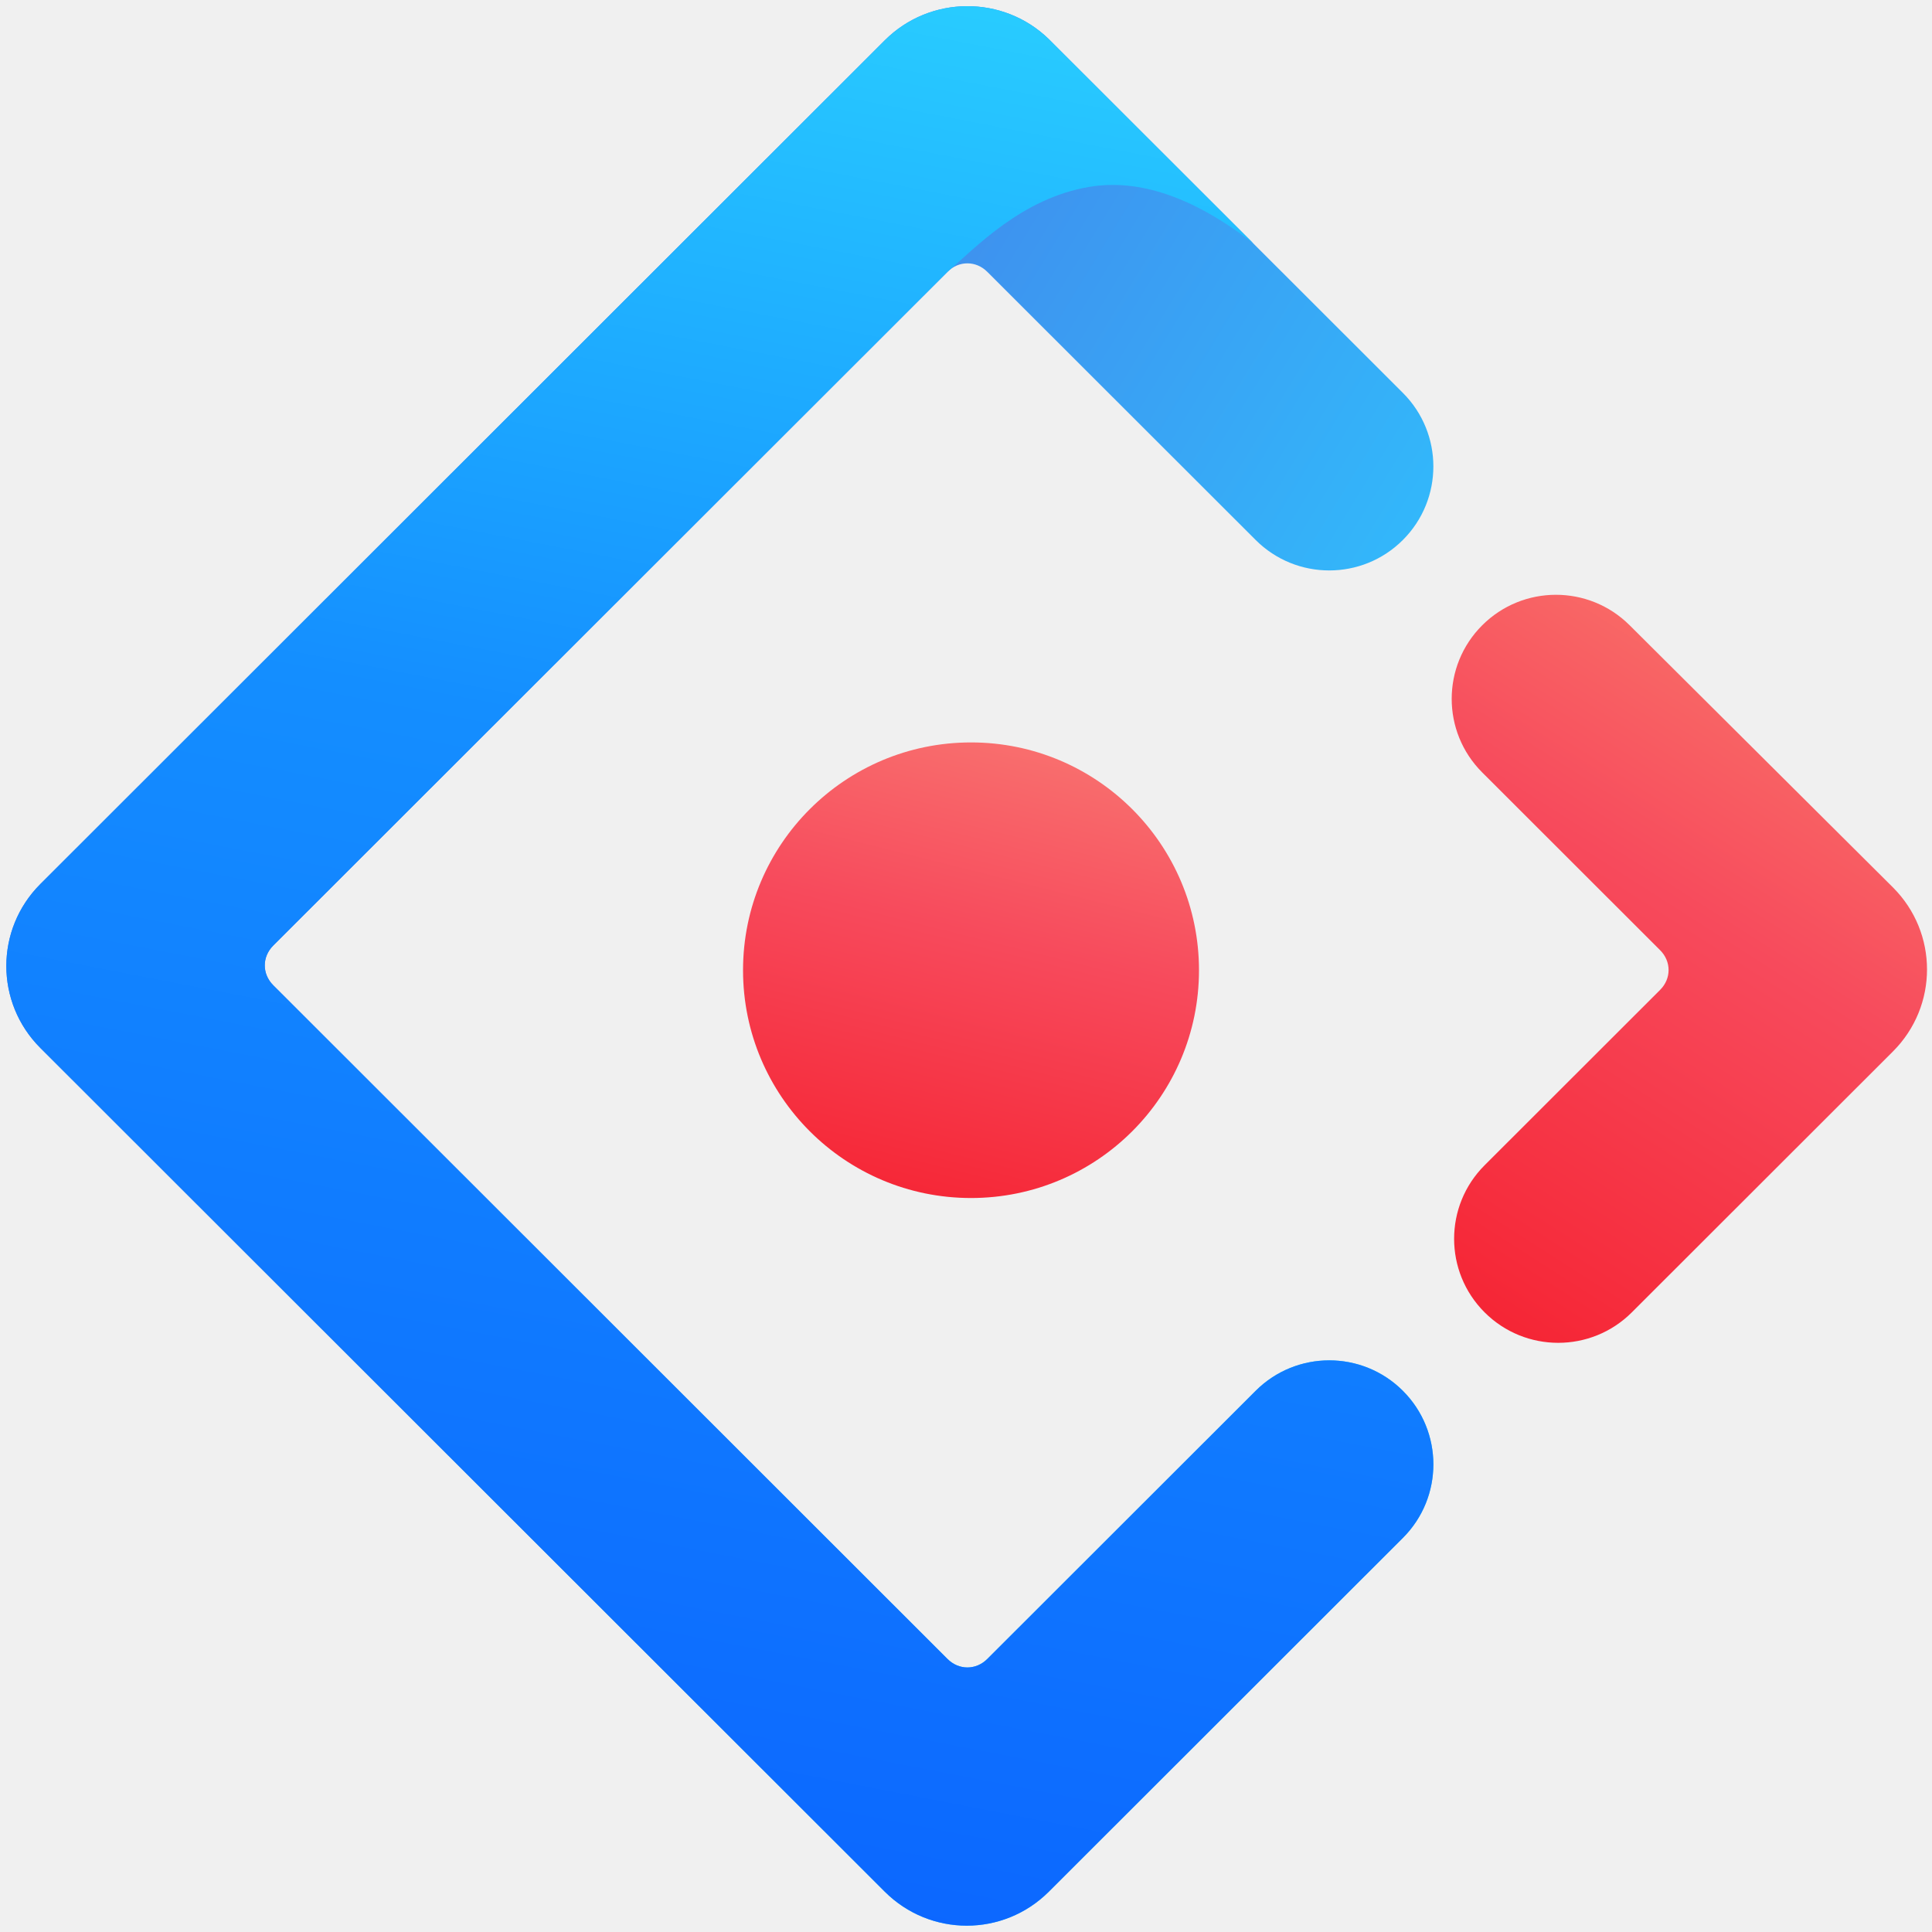
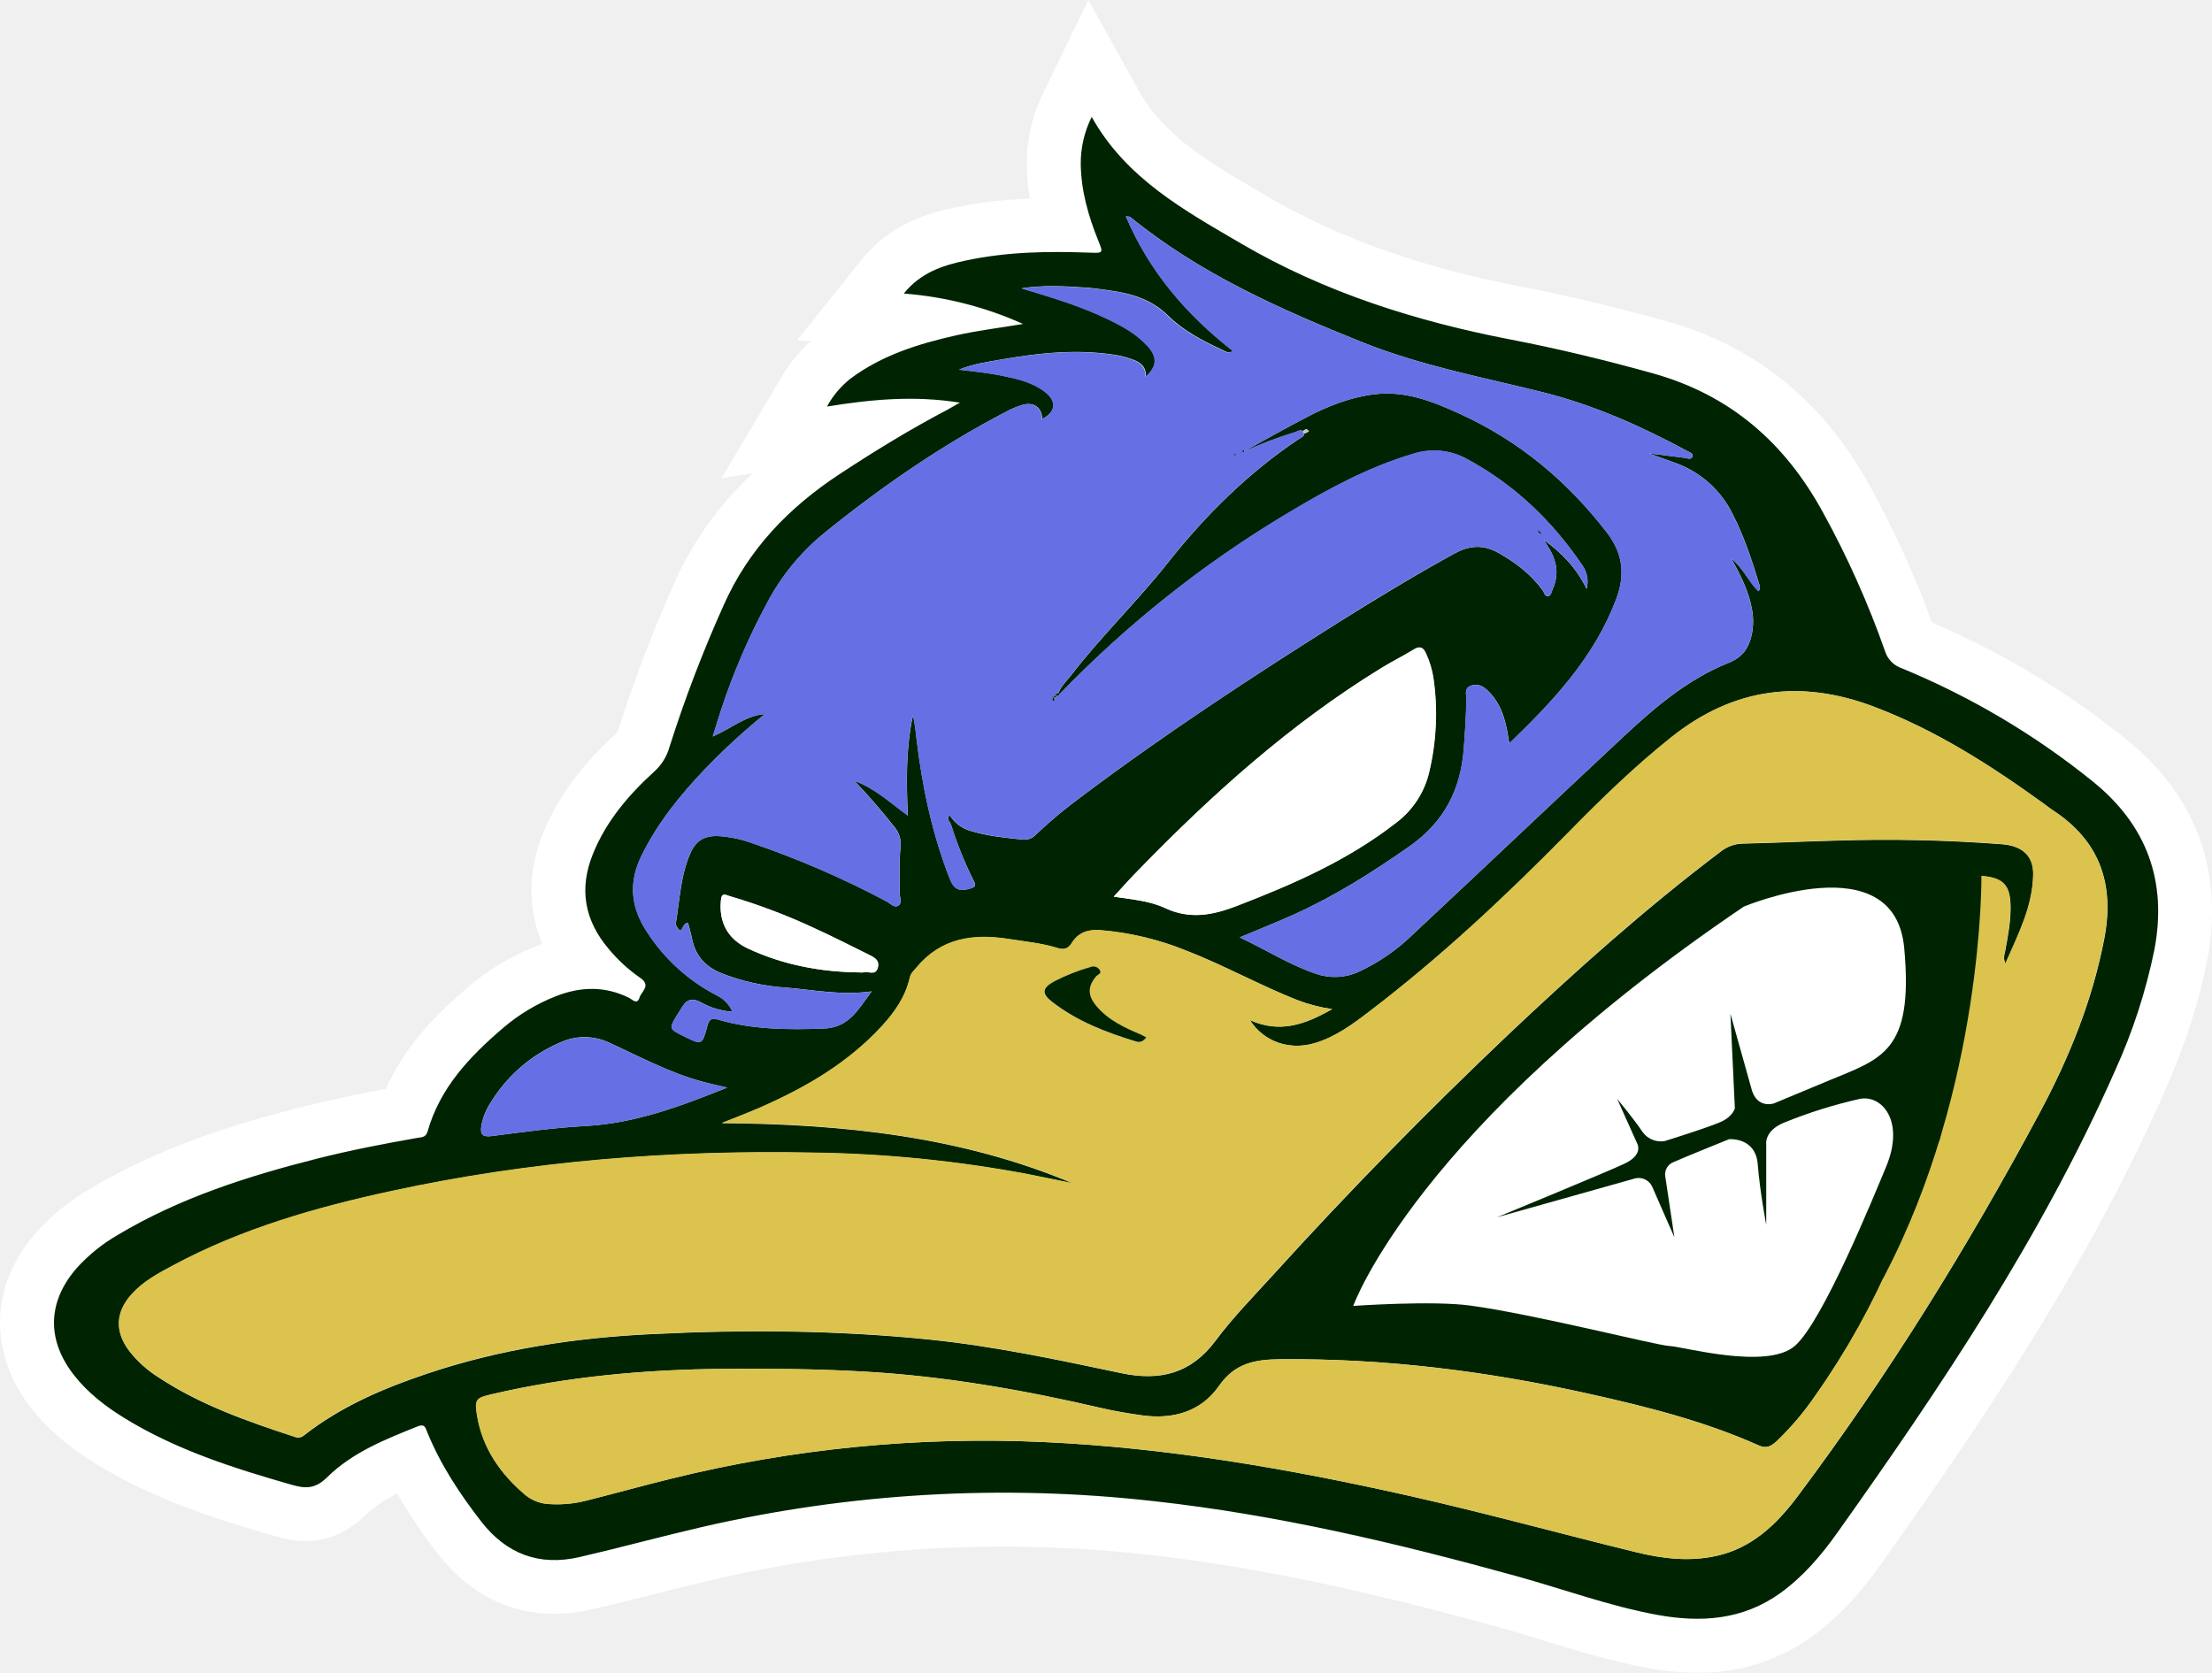
- <svg xmlns="http://www.w3.org/2000/svg" width="200" height="200" version="1.1" viewBox="0 0 200 200">
-   <defs>
-     <linearGradient id="linearGradient-1" x1="62.102%" x2="108.197%" y1="0%" y2="37.864%">
-       <stop offset="0%" stop-color="#4285EB" />
-       <stop offset="100%" stop-color="#2EC7FF" />
-     </linearGradient>
-     <linearGradient id="linearGradient-2" x1="69.644%" x2="54.043%" y1="0%" y2="108.457%">
-       <stop offset="0%" stop-color="#29CDFF" />
-       <stop offset="37.86%" stop-color="#148EFF" />
-       <stop offset="100%" stop-color="#0A60FF" />
-     </linearGradient>
-     <linearGradient id="linearGradient-3" x1="69.691%" x2="16.723%" y1="-12.974%" y2="117.391%">
-       <stop offset="0%" stop-color="#FA816E" />
-       <stop offset="41.473%" stop-color="#F74A5C" />
-       <stop offset="100%" stop-color="#F51D2C" />
-     </linearGradient>
-     <linearGradient id="linearGradient-4" x1="68.128%" x2="30.44%" y1="-35.691%" y2="114.943%">
-       <stop offset="0%" stop-color="#FA8E7D" />
-       <stop offset="51.264%" stop-color="#F74A5C" />
-       <stop offset="100%" stop-color="#F51D2C" />
-     </linearGradient>
-   </defs>
-   <g id="Page-1" fill="none" fill-rule="evenodd" stroke="none" stroke-width="1">
-     <g id="logo" transform="translate(-20, -20)">
-       <g id="Group-28-Copy-5" transform="translate(20, 20)">
-         <g id="Group-27-Copy-3">
-           <g id="Group-25" fill-rule="nonzero">
-             <g id="2">
-               <path id="Shape" fill="url(#linearGradient-1)" d="M91.588,4.177 L4.18,91.513 C-0.519,96.208 -0.519,103.792 4.18,108.487 L91.588,195.823 C96.287,200.519 103.877,200.519 108.577,195.823 L145.225,159.205 C149.434,155 149.434,148.182 145.225,143.977 C141.017,139.772 134.194,139.772 129.985,143.977 L102.202,171.737 C101.032,172.906 99.257,172.906 98.088,171.737 L28.286,101.993 C27.116,100.824 27.116,99.051 28.286,97.882 L98.088,28.138 C99.257,26.969 101.032,26.969 102.202,28.138 L129.985,55.898 C134.194,60.103 141.017,60.103 145.225,55.898 C149.434,51.693 149.434,44.876 145.225,40.671 L108.581,4.056 C103.862,-0.538 96.269,-0.501 91.588,4.177 Z" />
-               <path id="Shape" fill="url(#linearGradient-2)" d="M91.588,4.177 L4.18,91.513 C-0.519,96.208 -0.519,103.792 4.18,108.487 L91.588,195.823 C96.287,200.519 103.877,200.519 108.577,195.823 L145.225,159.205 C149.434,155 149.434,148.182 145.225,143.977 C141.017,139.772 134.194,139.772 129.985,143.977 L102.202,171.737 C101.032,172.906 99.257,172.906 98.088,171.737 L28.286,101.993 C27.116,100.824 27.116,99.051 28.286,97.882 L98.088,28.138 C101,25.627 105.752,20.542 112.73,19.352 C117.916,18.469 123.585,20.414 129.739,25.189 C125.625,21.078 118.572,14.034 108.581,4.056 C103.862,-0.538 96.269,-0.501 91.588,4.177 Z" />
-             </g>
-             <path id="Shape" fill="url(#linearGradient-3)" d="M153.686,135.855 C157.894,140.06 164.717,140.06 168.926,135.855 L195.96,108.843 C200.659,104.147 200.659,96.564 195.961,91.869 L168.691,64.718 C164.472,60.518 157.647,60.524 153.436,64.732 C149.227,68.937 149.227,75.754 153.436,79.959 L171.854,98.362 C173.024,99.531 173.024,101.305 171.854,102.473 L153.686,120.627 C149.477,124.832 149.477,131.65 153.686,135.855 Z" />
-           </g>
-           <ellipse id="Combined-Shape" cx="100.519" cy="100.437" fill="url(#linearGradient-4)" rx="23.6" ry="23.581" />
-         </g>
-       </g>
-     </g>
-   </g>
+ <svg xmlns="http://www.w3.org/2000/svg" t="1698994577279" class="icon" viewBox="0 0 1354 1024" version="1.1" p-id="4263" width="264.453" height="200">
+   <path d="M668.251 71.579c20.96 37.57 56.603 57.135 91.365 77.471 51.39 30.082 107.442 47.72 165.697 58.934 29.017 5.598 57.722 12.591 86.262 20.519 47.573 13.233 81.105 42.617 104.396 85.381a563.88 563.88 0 0 1 37.845 84.629 16.078 16.078 0 0 0 10.296 10.59 472.185 472.185 0 0 1 116.748 69.157q49.885 40.195 37.845 103.258a345.343 345.343 0 0 1-23.97 73.708c-44.765 101.496-106.121 193.044-170.047 283.014-9.874 13.894-20.85 26.796-34.762 36.873a84.262 84.262 0 0 1-50.968 15.858 136.111 136.111 0 0 1-24.667-2.423c-29.366-5.396-57.429-15.784-86.134-23.713-72.993-20.189-146.517-37.57-221.951-45.884a837.937 837.937 0 0 0-92.484-5.139 817.197 817.197 0 0 0-184.363 20.96c-25.016 5.781-49.775 12.572-74.791 18.354a68.698 68.698 0 0 1-15.289 1.835c-17.711 0-32.688-7.984-44.856-23.713-13.123-16.94-24.814-34.652-32.945-54.565-0.826-1.982-1.266-4.111-3.45-4.111a6.038 6.038 0 0 0-2.184 0.496c-19.859 7.947-40.011 15.931-55.428 31.036-4.699 4.607-8.736 6.295-13.288 6.295a31.752 31.752 0 0 1-8.736-1.505c-35.569-10.186-70.698-21.345-102.469-40.929-11.563-7.14-22.245-15.399-30.706-26.209-16.904-21.584-16.243-45.058 1.835-65.651a104.065 104.065 0 0 1 25.089-20.189c38.121-22.759 79.857-36.028 122.547-46.802 20.005-5.047 40.25-8.938 60.567-12.517 2.588-0.459 5.359-0.184 6.405-3.891 7.598-26.815 25.842-46.013 46.27-63.449a113.444 113.444 0 0 1 32.413-19.418 59.613 59.613 0 0 1 21.914-4.46 51.06 51.06 0 0 1 22.703 5.506c1.23 0.606 2.882 2.239 4.331 2.239 0.863 0 1.633-0.587 2.184-2.368 1.156-3.763 7.341-7.341 0.385-12.095a95.604 95.604 0 0 1-19.216-17.62c-14.94-17.528-18.354-36.964-9.636-58.346 8.131-20.024 21.804-36.028 37.515-50.307a31.44 31.44 0 0 0 9.177-14.683 807.782 807.782 0 0 1 33.275-87.143c15.27-34.413 39.974-59.833 70.919-80.206 21.455-14.132 43.351-27.531 66.073-39.46 1.982-1.065 3.928-2.221 7.562-4.258a197.412 197.412 0 0 0-30.761-2.533 313.848 313.848 0 0 0-50.564 4.772 55.74 55.74 0 0 1 14.389-17.087c19.198-14.316 41.443-21.254 64.385-26.429 13.582-3.065 27.384-4.699 41.277-7.029a217.895 217.895 0 0 0-73.011-18.629c10.131-12.627 23.383-17.087 37.331-20.079a268.606 268.606 0 0 1 56.768-5.341c6.626 0 13.27 0.147 19.932 0.404h3.175c4.79 0 4.405-1.101 1.835-7.47-6.038-14.977-10.48-30.339-10.737-46.637a63.339 63.339 0 0 1 6.699-28.999m-2.074-71.579l-27.659 57.08a96.742 96.742 0 0 0-9.984 44.049 134.477 134.477 0 0 0 1.835 20.391 274.553 274.553 0 0 0-46.784 5.726c-17.308 3.671-39.314 10.682-56.162 31.715l-39.497 49.298 8.388 0.569a91.181 91.181 0 0 0-18.592 23.126l-36.028 60.787 19.29-3.138a204.24 204.24 0 0 0-48.252 67.34 835.092 835.092 0 0 0-34.56 90.887 2.973 2.973 0 0 1-0.11 0.312c-22.135 20.189-36.707 39.901-45.682 62.109-9.379 23.126-9.397 46.361-0.367 67.542-1.266 0.44-2.533 0.899-3.781 1.395a146.683 146.683 0 0 0-41.644 24.998c-18.519 15.784-38.322 35.294-50.381 62.402-15.38 2.845-32.358 6.277-49.555 10.59-40.139 10.15-87.143 24.062-131.394 50.473a136.716 136.716 0 0 0-32.926 26.686c-28.595 32.321-29.806 73.653-3.175 107.736 9.984 12.756 22.502 23.548 39.387 33.954 35.9 22.135 74.369 34.156 110.691 44.581a65.156 65.156 0 0 0 17.84 2.771c13.49 0 25.695-5.286 36.414-15.729a77.434 77.434 0 0 1 19.693-13.27 314.178 314.178 0 0 0 25.053 37.038c18.5 23.86 43.058 36.524 70.992 36.524a101.9 101.9 0 0 0 22.685-2.661c13.031-2.992 26.044-6.277 38.634-9.452 11.893-2.992 24.19-6.093 36.193-8.865a787.372 787.372 0 0 1 176.874-20.189 809.562 809.562 0 0 1 88.85 4.937c80.352 8.902 158.062 28.705 216.775 44.948 8.993 2.478 17.876 5.212 27.274 8.094 19.712 6.038 40.084 12.297 61.705 16.261a167.844 167.844 0 0 0 30.632 2.973 117.463 117.463 0 0 0 70.331-22.135c19.749-14.279 33.606-32.229 42.324-44.489 58.622-82.5 125.209-179.664 173.35-288.813 12.701-28.797 21.272-55.226 26.209-80.756 10.425-53.941-6.717-100.707-49.555-135.23a506.561 506.561 0 0 0-118.895-71.469 598.495 598.495 0 0 0-37.698-82.995c-28.448-52.216-70.368-86.262-124.566-101.404-31.605-8.791-60.677-15.692-88.832-21.125-61.448-11.856-112.233-29.861-155.272-55.061l-4.79-2.808c-31.568-18.354-58.732-34.266-74.424-62.237L666.177 0z" fill="#FFFFFF" p-id="4264" />
+   <path d="M587.568 246.471c-28.191-4.442-54.107-2.019-81.362 2.404a55.74 55.74 0 0 1 14.389-17.087c19.198-14.316 41.443-21.254 64.385-26.429 13.582-3.065 27.384-4.699 41.277-7.029a217.895 217.895 0 0 0-73.011-18.629c10.131-12.627 23.383-17.087 37.331-20.079 25.31-5.506 50.95-5.91 76.7-4.937 8.057 0.312 8.057 0.165 5.011-7.341-6.038-14.977-10.48-30.339-10.737-46.637a63.339 63.339 0 0 1 6.699-29.127c20.96 37.57 56.603 57.135 91.365 77.471 51.39 30.082 107.442 47.72 165.697 58.934 29.017 5.598 57.722 12.591 86.262 20.519 47.573 13.233 81.105 42.617 104.396 85.381a563.88 563.88 0 0 1 37.845 84.629 16.078 16.078 0 0 0 10.296 10.59 472.185 472.185 0 0 1 116.748 69.157q49.885 40.195 37.845 103.258a345.343 345.343 0 0 1-23.97 73.708c-44.765 101.496-106.121 193.044-170.047 283.014-9.874 13.894-20.85 26.796-34.762 36.873-23.034 16.647-48.784 18.354-75.635 13.435-29.366-5.396-57.429-15.784-86.134-23.713-72.993-20.189-146.517-37.57-221.951-45.884a820.409 820.409 0 0 0-276.792 15.913c-25.016 5.781-49.775 12.572-74.791 18.354-24.539 5.635-44.618-1.835-60.145-21.896-13.123-16.94-24.814-34.652-32.945-54.565-1.028-2.533-1.468-5.286-5.635-3.671-19.859 7.947-40.011 15.931-55.428 31.036-7.341 7.341-13.251 7.341-22.024 4.79-35.569-10.186-70.698-21.345-102.469-40.929-11.563-7.14-22.245-15.399-30.706-26.209-16.904-21.584-16.243-45.058 1.835-65.651a104.065 104.065 0 0 1 25.089-20.189c38.121-22.759 79.857-36.028 122.547-46.802 20.005-5.047 40.25-8.938 60.567-12.517 2.588-0.459 5.359-0.184 6.405-3.891 7.598-26.815 25.842-46.013 46.27-63.449a113.444 113.444 0 0 1 32.358-19.437c15.087-5.928 29.843-6.277 44.618 0.954 1.945 0.954 5.066 4.607 6.516-0.128 1.156-3.763 7.341-7.341 0.385-12.095a95.604 95.604 0 0 1-19.216-17.62c-14.94-17.528-18.354-36.964-9.636-58.346 8.131-20.024 21.804-36.028 37.515-50.307a31.44 31.44 0 0 0 9.177-14.683 807.782 807.782 0 0 1 33.275-87.143c15.27-34.413 39.974-59.833 70.919-80.206 21.455-14.132 43.351-27.531 66.073-39.46 2.019-1.193 3.964-2.294 7.598-4.331z m61.118 178.416l-0.808-0.752c1.835-4.276 5.212-7.452 7.984-11.012 18.445-23.952 40.378-44.966 59.08-68.698 22.979-29.036 49.151-54.969 80.132-75.691 1.395-0.918 4.001-1.835 3.028-3.909-1.193-2.606-3.671-0.771-5.378-0.239a251.592 251.592 0 0 0-31.293 11.893l0.11-0.202c12.994-7.103 25.86-14.463 39.02-21.254 12.848-6.644 26.301-11.93 40.819-13.673 18.776-2.258 35.386 4.276 52.088 11.912 36.285 16.518 65.798 41.186 90.061 72.607 9.819 12.701 11.453 25.695 5.91 40.562-13.306 35.643-38.304 62.402-65.559 88.667-0.697-3.983-1.101-7.085-1.835-10.131-1.835-8.626-5.176-16.647-11.912-22.703-2.826-2.551-6.277-4.075-10.131-2.349s-2.386 5.066-2.404 7.892c-0.128 10.095-0.808 20.189-1.542 30.21-1.835 25.236-11.985 45.205-33.33 60.127-22.41 15.711-45.37 30.228-70.295 41.516-10.719 4.845-21.657 9.177-33.569 14.187 16.225 7.617 30.504 16.812 46.618 22.245a35.056 35.056 0 0 0 26.154-1.156 119.299 119.299 0 0 0 33.238-22.942c42.397-39.607 84.427-79.49 126.842-119.152 19.95-18.684 40.543-36.707 66.349-47.04 8.424-3.34 12.26-8.883 14.132-16.867a39.681 39.681 0 0 0 0.147-16.371c-1.945-10.682-6.828-20.189-12.499-30.687 7.341 6.167 10.535 14.224 16.518 20.061a3.395 3.395 0 0 0 0.642-3.818c-4.46-14.683-9.177-29.182-16.17-42.929a62.402 62.402 0 0 0-34.688-31.568c-5.084-1.835-10.223-3.671-16.904-6.093 8.333 1.028 15.032 1.835 21.731 2.716 1.835 0.239 4.093 1.413 4.937-0.551 0.954-2.294-1.835-2.808-3.249-3.671-28.081-15.178-57.098-28.081-88.098-35.863-37.111-9.287-74.865-16.316-110.526-30.596-50.326-20.189-99.715-42.103-142.223-76.755-0.367-0.294-1.065-0.184-2.661-0.404 14.481 33.936 37.185 60.329 65.78 82.5-3.377 1.707-5.066 0-6.828-0.789-11.875-5.506-23.75-11.691-33.037-20.85-10.388-10.26-22.832-13.692-36.34-15.564-4.772-0.661-9.544-1.358-14.353-1.689-12.994-0.899-25.989-1.542-39.002 0.459 18.556 5.506 36.946 11.012 54.272 19.547 8.259 4.038 16.225 8.626 22.612 15.417s6.332 12.848-0.844 19.033c0.275-6.516-3.983-9.048-8.957-10.719a60.769 60.769 0 0 0-9.984-2.533c-22.96-3.542-45.737-1.285-68.404 2.643-9.177 1.578-18.354 2.863-26.962 6.387 9.452 1.156 18.794 2.056 27.971 4.038 8.773 1.835 17.546 3.983 24.777 9.636s6.552 12.279-1.835 16.518c-0.349-6.828-4.864-10.498-11.93-8.663a52.767 52.767 0 0 0-10.737 4.533c-39.974 20.868-76.828 46.435-111.792 74.828a138.478 138.478 0 0 0-34.303 42.544 406.277 406.277 0 0 0-27.439 63.706c-1.835 5.506-3.524 11.012-5.506 17.473 11.361-4.955 20.189-12.848 31.917-13.747a399.247 399.247 0 0 0-36.542 33.551c-15.252 15.968-29.072 33.037-38.91 53.005-7.929 16.096-6.846 31.311 2.918 46.233a111.755 111.755 0 0 0 43.094 39.442 19.73 19.73 0 0 1 9.581 10.021 46.361 46.361 0 0 1-19.161-5.671c-6.332-3.524-9.544-1.211-12.444 4.019-0.551 1.009-1.23 1.927-1.835 2.9-5.635 9.177-5.635 9.177 4.001 13.912 10.755 5.304 10.865 5.323 14.041-6.35 0.991-3.671 2.037-5.323 6.46-4.038 21.18 6.167 42.856 6.314 64.77 5.506 15.307-0.532 20.923-11.306 29.366-22.759-18.868 2.606-35.533-0.954-52.345-2.313a130.88 130.88 0 0 1-40.011-8.957c-9.727-4.038-15.601-10.829-17.638-21.125-0.624-3.249-1.633-6.424-2.423-9.507-3.377 0.184-2.551 3.873-5.084 4.662-1.156-1.487-2.643-2.79-2.313-4.772 2.386-14.408 2.882-29.219 8.975-42.837 3.487-7.764 8.846-10.7 17.564-10.186a73.415 73.415 0 0 1 20.079 4.276 561.347 561.347 0 0 1 82.371 35.698c2.258 1.211 4.772 4.295 7.341 2.459 2.221-1.615 0.624-5.102 0.661-7.764 0.147-9.177-0.532-18.354 0.496-27.531a16.39 16.39 0 0 0-3.964-13.031c-7.653-9.672-15.692-18.996-24.319-27.989 12.26 4.35 21.731 13.215 32.761 21.29-1.028-21.254-1.156-41.461 3.157-61.503a136.404 136.404 0 0 1 2.111 14.077c3.469 29.476 9.544 58.31 20.391 86.097 2.606 6.699 6.002 7.892 12.242 6.093 2.863-0.844 4.148-1.505 2.588-4.478a226.558 226.558 0 0 1-14.096-34.817c-0.532-1.633-2.992-2.937-0.789-5.726a21.859 21.859 0 0 0 13.141 9.764c10.37 3.12 21.088 4.148 31.789 5.249a9.36 9.36 0 0 0 7.892-3.157 291.126 291.126 0 0 1 28.522-23.713c50.399-37.845 103.056-72.369 156.337-105.937 23.401-14.683 47.077-29.036 71.359-42.379 9.397-5.157 17.84-5.506 27.163-0.184 10.517 5.983 19.84 13.105 26.943 23.016 0.881 1.23 1.083 3.506 3.047 3.322s2.147-2.588 2.863-4.166c3.909-8.681 2.753-16.94-2.037-24.906-1.101-1.835-2.239-3.671-3.359-5.396 10.737 7.745 19.767 16.83 26.191 30.008a17.051 17.051 0 0 0-2.771-14.683c-18.464-27.182-41.608-49.316-70.68-64.935a41.553 41.553 0 0 0-32.651-3.01c-27.751 8.149-52.859 21.896-77.452 36.707a673.91 673.91 0 0 0-138.937 110.287z m447.444 429.311c15.013-17.876 30.32-35.533 42.911-55.318 7.14-11.232 13.912-22.703 20.721-34.211a8.167 8.167 0 0 1-0.716 4.001 464.348 464.348 0 0 1-47.389 85.088 178.214 178.214 0 0 1-23.86 28.301c-3.083 2.826-6.057 5.047-11.012 2.863-33.459-14.958-68.826-23.86-104.432-31.752-62.201-13.875-125.062-21.712-188.933-21.088-15.068 0.165-27.439 2.331-37.093 16.206-11.324 16.298-28.889 20.886-48.27 18.005-7.929-1.175-15.876-2.478-23.676-4.295-48.087-11.177-96.595-19.657-145.967-22.41-28.375-1.578-56.786-1.835-85.216-1.633-48.087 0.404-95.659 4.68-142.516 15.637-9.177 2.166-10.168 3.12-8.626 12.682 3.304 20.409 14.536 36.267 30.063 49.298a25.089 25.089 0 0 0 14.683 5.194 72.864 72.864 0 0 0 23.162-2.404c16.904-4.258 33.697-8.938 50.619-13.105a797.559 797.559 0 0 1 228.577-22.447c75.379 3.487 149.399 16.28 222.905 32.78 46.728 10.498 92.888 23.272 139.488 34.652 16.115 3.946 32.504 5.873 48.986 2.276 21.731-4.754 36.707-19.088 49.555-36.083 55.795-74.479 104.616-153.363 148.536-235.349 18.042-33.697 32.266-68.845 39.497-106.635 6.332-33.183-2.753-59.778-31.715-78.554-1.725-1.12-3.322-2.423-4.992-3.671-32.614-23.566-66.257-45.187-104.175-59.539-44.985-17.032-86.097-11.636-124.089 18.592-22.502 17.895-43.003 37.882-63.045 58.31-38.543 39.167-78.425 76.572-122.125 109.847-10.205 7.782-20.611 15.417-33.183 19.161-15.27 4.552-31.073-0.679-39.662-14.096 18.354 8.222 33.716 2.735 50.326-6.736a100.762 100.762 0 0 1-21.254-5.506c-23.199-9.177-44.985-21.4-68.294-30.412a177.902 177.902 0 0 0-52.436-12.352c-7.488-0.514-13.417 1.413-17.473 7.984-2.056 3.359-4.625 4.221-8.663 2.955-9.654-3.01-19.749-3.983-29.715-5.506-21.786-3.432-41.516-0.734-56.603 17.454-1.597 1.945-3.506 3.524-4.093 6.185-2.606 11.544-9.085 20.942-16.922 29.476-20.721 22.63-46.545 37.68-74.259 49.867-7.837 3.45-15.858 6.46-23.86 9.672 73.818 0.551 146.095 8.002 214.738 36.836-9.287-1.835-18.537-3.836-27.824-5.635a769.496 769.496 0 0 0-131.963-13.086c-86.538-1.633-172.359 5.157-257.08 23.493-46.288 10.003-91.64 22.96-133.688 45.499-9.085 4.864-18.244 9.709-25.31 17.509-10.058 11.012-10.608 22.96-1.633 34.872a70.276 70.276 0 0 0 17.785 16.059c25.695 16.959 54.529 27.053 83.564 36.524a5.378 5.378 0 0 0 5.653-0.973c22.538-17.62 48.399-28.705 75.25-37.717 44.636-14.995 90.722-22.024 137.653-24.245 56.621-2.79 113.15-2.404 169.625 3.322 39.754 4.038 78.719 12.37 117.702 20.593 23.419 4.955 42.599 0.422 57.686-19.822 10.663-14.298 23.291-27.145 35.312-40.378q69.083-76.113 143.654-146.829c41.681-39.405 84.427-77.618 130.201-112.214a22.502 22.502 0 0 1 13.82-4.937c19.033-0.404 38.047-1.358 57.062-1.835a939.708 939.708 0 0 1 101.679 2.239c12.113 1.028 18.996 7.176 18.831 18.482-0.275 19.473-9.03 36.414-16.995 54.547-1.67-3.506-0.551-5.69-0.147-7.855 1.652-9.012 3.395-18.042 3.249-27.237-0.22-13.178-4.662-17.454-17.73-18.5-3.671-0.294-3.671 0.826-3.377 3.671 1.707 13.325 0 26.521-1.725 39.717-5.121 39.093-13.086 77.691-20.005 116.472-0.716 4.056-2.478 5.212-6.332 5.304-9.856 0.257-19.693 0.973-29.549 1.34-3.212 0.11-4.662 0.991-5.359 4.57-9.507 48.949-27.2 95.072-48.564 139.928-1.028 2.147-3.23 4.111-1.707 6.938h-0.349zM681.722 548.922c11.379 1.689 22.19 2.57 31.532 6.919 15.325 7.158 29.256 4.331 44.049-1.34 34.505-13.288 68.147-28.044 97.568-51.023a54.088 54.088 0 0 0 20.079-31.091 153.859 153.859 0 0 0 2.643-56.676 56.309 56.309 0 0 0-4.662-15.747c-1.67-3.671-3.671-4.754-7.341-2.459-6.662 4.038-13.655 7.507-20.281 11.6-55.245 33.991-103.093 76.92-148.077 123.227-5.286 5.176-10.003 10.59-15.509 16.592z m403.395 97.128c0.808 13.031 2.368 26.026 1.964 39.093-0.165 5.029 1.835 5.928 6.479 5.506 24.227-1.835 48.454-3.671 72.717-5.029 4.955-0.275 7.048-1.56 8.057-6.644 4.882-24.722 9.911-49.408 13.27-74.406 2.368-17.73 4.185-35.496 3.249-53.428-0.239-4.662-1.413-7.103-6.864-6.626-5.892 0.514-11.893-0.239-17.84-0.092-28.43 0.697-56.768 2.625-85.124 4.717-5.983 0.459-6.919 2.386-6.075 8.057 4.387 29.549 7.984 59.136 10.168 88.85z m42.085 60.879c0.165-2.753 0.165-2.845-3.083-2.625-31.77 2.074-63.522 4.515-95.127 8.406-3.01 0.385-4.075 1.028-4.423 4.368-4.185 40.195-12.554 79.618-22.667 118.656-1.23 4.754 0.202 5.836 4.166 6.883a626.943 626.943 0 0 1 64.238 20.189c4.497 1.725 5.8 0.128 7.507-3.487a692.3 692.3 0 0 0 28.21-67.909c9.47-27.255 17.436-54.951 21.18-84.464z m-55.061-91.622q-2.533-27.989-4.992-56.089c-0.165-1.744 0.477-4.056-1.45-4.992s-3.138 1.285-4.46 2.386c-32.394 26.925-62.256 56.584-92.466 85.877a6.846 6.846 0 0 0-1.982 6.809 405.616 405.616 0 0 1 5.855 51.152c0.202 3.983 1.689 4.387 5.047 3.836 29.164-4.68 58.475-8.388 87.914-11.012 5.506-0.477 7.231-2.514 7.341-7.929 0.44-23.309 0.422-46.637-0.863-70.019z m-63.155 109.792a19.125 19.125 0 0 1-0.128-3.983c0.899-5.359-0.899-6.717-6.259-5.506a160.411 160.411 0 0 1-16.316 2.056c-24.264 3.194-48.472 6.607-72.552 11.012-3.102 0.569-3.964 1.266-3.671 4.699a447.591 447.591 0 0 1-3.322 82.94c-0.496 3.763 0 5.506 4.478 6.185a759.713 759.713 0 0 1 77.342 15.509c3.946 1.009 4.79-0.459 5.414-3.506 7.323-35.992 13.398-72.313 14.958-109.388z m-563.861-59.301c-5.084-1.211-10.186-2.294-15.234-3.671-20.061-5.378-38.267-15.307-57.043-23.86a35.368 35.368 0 0 0-29.935-0.092 92.356 92.356 0 0 0-42.948 37.405 37.368 37.368 0 0 0-5.268 13.361c-0.881 5.286 0.367 7.341 6.497 6.497 19.106-2.478 38.231-5.102 57.447-6.148 30.559-1.652 58.475-12.297 86.482-23.493z m454.4 105.607a232.027 232.027 0 0 0-3.285-34.376c-0.33-1.744-0.312-4.699-2.331-4.35-6.387 1.046-13.563 0.165-18.702 5.157-7.543 7.341-14.885 14.885-22.024 22.575-15.142 16.225-30.137 32.596-45.15 48.931-0.899 0.973-2.496 1.835-2.019 3.322s2.166 1.266 3.524 1.266a698.687 698.687 0 0 1 84.886 6.332c4.24 0.551 4.497-1.413 4.662-4.442a399.651 399.651 0 0 0 0.44-44.416z m-373.644-176.195a9.177 9.177 0 0 0 2.735 0c2.918-0.936 7.341 2.147 8.681-2.771s-2.698-6.662-6.13-8.369c-10.865-5.378-21.676-10.902-32.706-15.913a368.689 368.689 0 0 0-51.904-19.638c-2.239-0.624-4.735-2.478-5.231 2.202-1.468 13.747 4.093 24.117 16.647 29.953 21.529 10.058 44.306 14.298 67.909 14.61z m368.744 121.868c1.193 0.587 1.615 0.991 1.945 0.936 19.583-3.469 39.148-7.048 58.732-10.443 3.506-0.606 3.671-2.918 3.671-5.506a296.045 296.045 0 0 0-0.514-42.507c-0.147-1.505 0.422-3.542-1.413-4.24s-2.698 1.34-3.671 2.368q-14.371 14.261-28.613 28.632c-9.948 10.168-19.932 20.391-30.137 30.761z m-93.347-453.134c-0.661-0.496-1.193-1.211-1.597-1.138a3.175 3.175 0 0 0-2.074 1.175 0.973 0.973 0 0 0 1.321 1.285 15.711 15.711 0 0 0 2.349-1.321z" fill="#002402" p-id="4265" />
+   <path d="M1096.222 854.07c-1.505-2.826 0.697-4.79 1.725-6.938 21.364-44.856 39.057-90.979 48.564-139.928 0.697-3.579 2.147-4.46 5.359-4.57 9.856-0.367 19.693-1.083 29.549-1.34 3.854-0.092 5.616-1.248 6.332-5.304 6.919-38.781 14.885-77.379 20.006-116.472 1.707-13.196 1.468-43.663 5.102-43.37 13.068 1.046 17.509 5.323 17.73 18.5 0.147 9.177-1.597 18.225-3.249 27.237-0.404 2.166-1.523 4.35 0.147 7.855 7.965-18.133 16.72-35.074 16.995-54.547 0.165-11.306-6.717-17.454-18.831-18.482a939.708 939.708 0 0 0-101.679-2.239c-19.014 0.44-38.029 1.395-57.062 1.835a22.502 22.502 0 0 0-13.82 4.937c-45.884 34.597-88.52 72.809-130.201 112.214q-74.663 70.643-143.654 146.829c-12.022 13.233-24.649 26.081-35.312 40.378-15.087 20.189-34.266 24.777-57.686 19.822-38.983-8.222-77.948-16.518-117.702-20.593-56.474-5.726-113.004-6.112-169.625-3.322-46.912 2.313-92.998 9.177-137.653 24.245-26.815 9.012-52.675 20.097-75.25 37.717a5.378 5.378 0 0 1-5.653 0.973c-29.054-9.544-57.741-19.602-83.509-36.561a70.276 70.276 0 0 1-17.785-16.059c-8.975-11.893-8.424-23.768 1.633-34.872 7.066-7.8 16.225-12.646 25.31-17.509 42.048-22.538 87.4-35.496 133.688-45.499 84.721-18.354 170.542-25.126 257.08-23.493a769.496 769.496 0 0 1 131.963 13.086c9.287 1.835 18.537 3.873 27.824 5.635-68.661-28.834-140.938-36.285-214.738-36.836 7.929-3.212 15.949-6.222 23.86-9.672 27.714-12.187 53.538-27.237 74.259-49.867 7.837-8.534 14.316-17.932 16.922-29.476 0.587-2.661 2.496-4.24 4.093-6.185 15.087-18.188 34.872-20.886 56.603-17.454 9.966 1.578 20.061 2.551 29.715 5.506 4.038 1.266 6.607 0.404 8.663-2.955 4.056-6.571 9.984-8.498 17.473-7.984a177.902 177.902 0 0 1 52.363 12.499c23.309 9.012 45.095 21.272 68.294 30.412a100.762 100.762 0 0 0 21.254 5.506c-16.518 9.47-31.99 14.958-50.326 6.736 8.59 13.417 24.392 18.647 39.662 14.096 12.572-3.671 22.979-11.379 33.183-19.161 43.7-33.275 83.674-70.68 122.125-109.847 20.042-20.428 40.543-40.378 63.045-58.31 37.992-30.228 79.104-35.624 124.089-18.592 37.919 14.353 71.579 35.973 104.175 59.539 1.67 1.211 3.267 2.514 4.992 3.671 28.962 18.776 38.047 45.37 31.715 78.554-7.231 37.79-21.455 72.937-39.497 106.635-43.902 81.986-92.741 160.87-148.536 235.349-12.719 16.995-27.751 31.33-49.555 36.083-16.518 3.671-32.871 1.67-48.986-2.276-46.508-11.379-92.668-24.153-139.488-34.652-73.506-16.518-147.527-29.366-222.905-32.78a797.559 797.559 0 0 0-228.595 22.52c-16.922 4.166-33.716 8.846-50.619 13.105a72.864 72.864 0 0 1-23.162 2.404 25.089 25.089 0 0 1-14.683-5.194c-15.527-13.031-26.76-28.889-30.063-49.298-1.542-9.562-0.624-10.517 8.626-12.682 46.857-11.012 94.43-15.234 142.516-15.637 28.43-0.239 56.896 0 85.216 1.633 49.371 2.753 97.88 11.232 145.967 22.41 7.8 1.835 15.747 3.12 23.676 4.295 19.381 2.882 36.946-1.707 48.27-18.005 9.654-13.875 22.024-16.041 37.093-16.206 63.871-0.624 126.64 7.213 188.933 21.088 35.606 7.965 70.974 16.794 104.432 31.752 4.919 2.184 7.892 0 11.012-2.863a178.214 178.214 0 0 0 23.86-28.301 464.348 464.348 0 0 0 47.389-85.088c0.514-1.211-12.848 18.978-20.005 30.21-12.591 19.785-27.898 37.441-42.911 55.318zM701.709 635.037c-1.358-0.661-2.166-1.083-2.992-1.45-10.131-4.276-20.189-8.828-27.531-17.473-5.616-6.662-5.506-12.168-0.33-18.354 0.973-1.156 3.928-1.67 2.037-4.148a4.533 4.533 0 0 0-5.506-1.56 119.17 119.17 0 0 0-22.245 8.81c-7.341 4.13-7.764 7.433-1.028 12.627 15.252 11.765 32.871 18.647 51.133 24.098 2.643 0.752 4.423 0.055 6.46-2.551z" fill="#DBC34D" p-id="4266" />
+   <path d="M761.359 276.425a251.592 251.592 0 0 1 31.293-11.893c1.652-0.532 4.185-2.368 5.378 0.239 0.973 2.147-1.633 2.992-3.028 3.909-30.981 20.721-57.153 46.655-80.132 75.691-18.776 23.731-40.635 44.746-59.08 68.698-2.771 3.671-6.13 6.791-7.984 11.012l-1.689 0.642c0 1.138-0.606 1.633-1.67 1.707v1.248c0 0.404-1.065 1.964 0.514 1.285s0.257-1.835-0.459-2.551c0.734 0.367 1.578 0.899 2.037-0.202 0.184-0.404-0.22-1.065-0.367-1.578 0.697 2.202 1.615 1.046 2.496 0.202a673.91 673.91 0 0 1 139.011-110.489c24.594-14.683 49.702-28.485 77.452-36.707a41.553 41.553 0 0 1 32.596 3.175c29.072 15.619 52.216 37.753 70.68 64.935a17.051 17.051 0 0 1 2.771 14.683c-6.424-13.178-15.454-22.263-26.191-30.008 1.12 1.835 2.258 3.579 3.359 5.396 4.79 7.965 5.947 16.225 2.037 24.906-0.716 1.578-0.679 3.964-2.863 4.166s-2.166-2.092-3.047-3.322c-7.103-9.911-16.427-17.032-26.943-23.016-9.324-5.286-17.766-4.974-27.163 0.184-24.282 13.343-47.958 27.531-71.359 42.379-53.226 33.569-105.937 68.092-156.337 105.937a291.126 291.126 0 0 0-28.522 23.713 9.36 9.36 0 0 1-7.892 3.157c-10.7-1.101-21.419-2.129-31.789-5.249a21.859 21.859 0 0 1-13.141-9.764c-2.202 2.79 0.257 4.093 0.789 5.726a226.558 226.558 0 0 0 14.004 34.964c1.56 2.973 0.275 3.671-2.588 4.478-6.24 1.835-9.636 0.606-12.242-6.093-10.847-27.787-16.922-56.621-20.391-86.097a136.404 136.404 0 0 0-2.111-14.077c-4.313 20.042-4.185 40.25-3.157 61.503-11.012-8.076-20.501-16.94-32.761-21.29 8.626 8.993 16.665 18.354 24.319 27.989a16.39 16.39 0 0 1 3.964 13.031c-1.028 9.048-0.349 18.354-0.496 27.531 0 2.661 1.56 6.148-0.661 7.764-2.496 1.835-5.011-1.248-7.341-2.459a561.347 561.347 0 0 0-82.371-35.698 73.415 73.415 0 0 0-20.079-4.276c-8.718-0.514-14.077 2.423-17.564 10.186-6.093 13.618-6.589 28.43-8.975 42.837-0.33 1.982 1.156 3.285 2.313 4.772 2.533-0.789 1.707-4.478 5.084-4.662 0.789 3.083 1.835 6.259 2.423 9.507 2.037 10.296 7.91 17.087 17.638 21.125a130.88 130.88 0 0 0 40.011 8.957c16.812 1.358 33.477 4.919 52.345 2.313-8.424 11.453-14.041 22.226-29.366 22.759-21.914 0.771-43.59 0.624-64.77-5.506-4.423-1.285-5.506 0.367-6.46 4.038-3.175 11.673-3.285 11.655-14.041 6.35-9.636-4.754-9.636-4.754-4.001-13.912 0.606-0.973 1.285-1.835 1.835-2.9 2.9-5.231 6.112-7.543 12.444-4.019a46.361 46.361 0 0 0 19.161 5.671 19.73 19.73 0 0 0-9.581-10.021 111.755 111.755 0 0 1-43.131-39.442c-9.764-14.922-10.847-30.137-2.918-46.233 9.838-20.005 23.658-37.038 38.91-53.005a399.247 399.247 0 0 1 36.542-33.551c-11.746 0.918-20.556 8.791-31.917 13.747 2.019-6.387 3.671-11.967 5.506-17.473a406.277 406.277 0 0 1 27.439-63.706 138.478 138.478 0 0 1 34.303-42.544c34.964-28.393 71.818-53.96 111.792-74.828a52.767 52.767 0 0 1 10.737-4.533c7.066-1.835 11.6 1.835 11.765 8.736 8.443-4.295 9.305-10.774 1.835-16.518s-16.004-7.764-24.777-9.636c-9.177-1.982-18.519-2.882-27.971-4.038 8.663-3.524 17.858-4.809 26.962-6.387 22.667-3.928 45.444-6.185 68.404-2.643a60.769 60.769 0 0 1 9.984 2.533c4.974 1.67 9.177 4.203 8.957 10.719 7.176-6.259 7.341-12.095 0.844-19.033s-14.353-11.379-22.612-15.417c-17.326-8.498-35.716-14.041-54.272-19.547 13.013-2.001 26.007-1.358 39.002-0.459 4.809 0.33 9.581 1.028 14.353 1.689 13.508 1.835 25.952 5.304 36.34 15.564 9.269 9.177 21.143 15.289 33.037 20.85 1.835 0.826 3.45 2.496 6.828 0.789-28.43-22.318-51.133-48.674-65.578-82.61 1.597 0.22 2.294 0.11 2.661 0.404 42.507 34.652 91.897 56.621 142.223 76.755 35.661 14.279 73.415 21.309 110.526 30.596 31.054 7.782 60.072 20.685 88.098 35.863 1.45 0.789 4.203 1.303 3.249 3.671-0.844 1.964-3.157 0.789-4.937 0.551-6.699-0.918-13.398-1.689-21.731-2.716 6.681 2.404 11.82 4.185 16.904 6.093a62.402 62.402 0 0 1 34.688 31.568c6.956 13.747 11.71 28.283 16.17 42.929a3.395 3.395 0 0 1-0.642 3.818c-5.928-5.836-9.048-13.894-16.518-20.061 5.671 10.517 10.553 20.005 12.499 30.687a39.681 39.681 0 0 1-0.147 16.371c-1.835 7.984-5.708 13.527-14.132 16.867-25.805 10.26-46.398 28.356-66.349 47.04-42.342 39.662-84.427 79.545-126.842 119.152a119.299 119.299 0 0 1-33.238 22.942 35.056 35.056 0 0 1-26.154 1.156c-16.115-5.506-30.394-14.683-46.618-22.245 11.912-5.011 22.85-9.342 33.569-14.187 24.924-11.288 47.885-25.805 70.295-41.516 21.345-14.922 31.458-34.872 33.33-60.127 0.734-10.076 1.413-20.189 1.542-30.21 0-2.826-1.248-6.259 2.404-7.892s7.341-0.202 10.131 2.349c6.736 6.057 10.003 14.077 11.912 22.703 0.679 3.047 1.083 6.148 1.835 10.131 27.255-26.246 52.253-53.024 65.559-88.667 5.506-14.83 3.909-27.861-5.91-40.562-24.245-31.495-53.758-56.089-90.043-72.607-16.702-7.635-33.312-14.169-52.088-11.912-14.518 1.744-27.971 7.029-40.819 13.673-13.16 6.791-26.026 14.151-39.002 21.235 0 0.165 0 0.459-0.165 0.514a0.716 0.716 0 0 1-0.569 0 2.918 2.918 0 0 1 0-1.009c0.569-0.294 0.808 0.018 0.606 0.642z m182.16 50.05c-1.321 0.275-1.835-0.349-1.835-1.615l-0.275 0.459-0.294-0.642 0.532 0.165 1.835 1.67-0.385 0.257z m-187.74-47.72l-0.459-0.385 0.863-0.477c0 0.184 0.147 0.422 0.092 0.569s-0.33 0.165-0.496 0.275z" fill="#676FE5" p-id="4267" />
+   <path d="M681.722 548.922c5.506-6.002 10.315-11.416 15.344-16.518 44.985-46.306 92.833-89.236 148.077-123.227 6.626-4.093 13.618-7.562 20.281-11.6 3.671-2.294 5.763-1.193 7.341 2.459a56.309 56.309 0 0 1 4.662 15.747 153.859 153.859 0 0 1-2.643 56.676 54.088 54.088 0 0 1-20.079 31.091c-29.366 22.979-63.063 37.735-97.568 51.023-14.683 5.671-28.65 8.498-44.049 1.34-9.342-4.423-20.079-5.304-31.366-6.993zM1085.118 646.049c-2.184-29.733-5.781-59.319-10.168-88.795-0.844-5.671 0-7.598 6.075-8.057 28.356-2.092 56.694-4.019 85.124-4.717 5.947-0.147 11.948 0.606 17.84 0.092 5.506-0.477 6.626 1.964 6.864 6.626 0.936 17.932-0.881 35.698-3.249 53.428-3.359 24.998-8.388 49.683-13.27 74.406-1.009 5.084-3.102 6.369-8.057 6.644-24.264 1.377-48.49 3.102-72.717 5.029-4.699 0.367-6.644-0.532-6.479-5.506 0.404-13.105-1.156-26.099-1.964-39.148zM1127.203 706.947c-3.671 29.513-11.71 57.208-21.217 84.427a692.3 692.3 0 0 1-28.21 67.909c-1.707 3.671-3.01 5.212-7.507 3.487a626.943 626.943 0 0 0-64.238-20.189c-3.964-1.046-5.396-2.129-4.166-6.883 10.113-39.038 18.482-78.462 22.667-118.656 0.349-3.34 1.413-3.983 4.423-4.368 31.605-3.891 63.357-6.332 95.127-8.406 3.285-0.165 3.285-0.073 3.12 2.68zM1072.087 615.325c1.285 23.364 1.303 46.71 0.808 70.074-0.11 5.414-1.835 7.452-7.341 7.929-29.366 2.57-58.732 6.277-87.914 11.012-3.359 0.551-4.845 0.147-5.047-3.836a405.616 405.616 0 0 0-5.855-51.152 6.846 6.846 0 0 1 1.982-6.809c30.21-29.366 60.072-58.952 92.466-85.877 1.321-1.101 2.349-3.414 4.46-2.386s1.285 3.249 1.45 4.992q2.57 28.044 4.992 56.052zM1008.932 725.117c-1.56 37.074-7.635 73.415-15.105 109.516-0.624 3.047-1.468 4.515-5.414 3.506a759.713 759.713 0 0 0-77.269-15.509c-4.515-0.661-4.974-2.423-4.478-6.185a447.591 447.591 0 0 0 3.322-82.94c-0.202-3.432 0.661-4.13 3.671-4.699 24.08-4.442 48.289-7.855 72.552-11.012a160.411 160.411 0 0 0 16.335-2.001c5.359-1.285 7.158 0 6.259 5.506a19.125 19.125 0 0 0 0.128 3.818z" fill="#FFFFFF" p-id="4268" />
+   <path d="M445.125 665.798c-28.008 11.196-55.924 21.841-86.427 23.493-19.216 1.046-38.341 3.671-57.447 6.148-6.13 0.808-7.341-1.211-6.497-6.497a37.368 37.368 0 0 1 5.268-13.361 92.356 92.356 0 0 1 42.893-37.313 35.368 35.368 0 0 1 29.935 0.092c18.776 8.498 36.983 18.354 57.043 23.86 5.047 1.285 10.15 2.368 15.234 3.579z" fill="#676FE5" p-id="4269" />
+   <path d="M899.525 771.405a399.651 399.651 0 0 1-0.477 44.416c-0.165 3.028-0.422 4.992-4.662 4.442a698.687 698.687 0 0 0-84.886-6.332c-1.358 0-3.028 0.33-3.524-1.266s1.12-2.349 2.019-3.322c15.013-16.335 30.008-32.706 45.15-48.931 7.176-7.69 14.518-15.252 22.024-22.575 5.139-4.992 12.315-4.111 18.702-5.157 2.019-0.349 2.001 2.606 2.331 4.35a232.027 232.027 0 0 1 3.322 34.376zM525.881 595.283c-23.603-0.312-46.38-4.552-67.909-14.536-12.554-5.836-18.115-16.206-16.647-29.953 0.496-4.68 2.992-2.826 5.231-2.202a368.689 368.689 0 0 1 51.904 19.638c11.012 5.011 21.841 10.535 32.706 15.913 3.432 1.707 7.617 3.212 6.13 8.369s-5.763 1.835-8.681 2.771a9.177 9.177 0 0 1-2.735 0zM894.625 717.078c10.186-10.37 20.189-20.593 30.173-30.724q14.224-14.389 28.613-28.632c1.028-1.028 1.835-3.083 3.671-2.368s1.266 2.735 1.413 4.24a296.045 296.045 0 0 1 0.514 42.507c-0.128 2.551-0.257 4.864-3.671 5.506-19.583 3.395-39.148 6.974-58.732 10.443-0.349 0.018-0.771-0.422-1.982-0.973z" fill="#FFFFFF" p-id="4270" />
+   <path d="M801.278 263.944a15.711 15.711 0 0 1-2.349 1.321 0.973 0.973 0 0 1-1.321-1.285 3.175 3.175 0 0 1 2.074-1.175c0.404-0.073 0.936 0.642 1.597 1.138z" fill="#C5C6C5" p-id="4271" />
+   <path d="M1096.13 854.198l-0.239-0.202 0.349 0.073-0.11 0.128z" fill="#EFC510" p-id="4272" />
+   <path d="M701.709 635.037c-2.037 2.57-3.818 3.267-6.369 2.496-18.262-5.506-35.881-12.334-51.133-24.098-6.736-5.194-6.369-8.498 1.028-12.627a119.17 119.17 0 0 1 22.245-8.81 4.533 4.533 0 0 1 5.506 1.56c1.835 2.478-1.065 2.992-2.037 4.148-5.231 6.24-5.286 11.746 0.33 18.354 7.341 8.645 17.344 13.196 27.531 17.473 0.734 0.459 1.542 0.881 2.9 1.505zM644.446 426.466c0.716 0.789 1.835 1.982 0.459 2.551s-0.496-0.752-0.514-1.285 0-0.826 0-1.248zM941.629 324.86l-0.514-0.165c0 0.22 0.202 0.422 0.294 0.642l0.275-0.459zM755.779 278.737c0.165-0.11 0.422-0.165 0.496-0.294s0-0.385-0.092-0.569l-0.863 0.477zM761.359 276.425c0.202-0.624 0-0.936-0.661-0.753a2.918 2.918 0 0 0 0 1.009 0.716 0.716 0 0 0 0.569 0c0.128 0 0.128-0.349 0.165-0.514z" fill="#002402" p-id="4273" />
+   <path d="M644.446 426.484c1.065 0 1.689-0.569 1.67-1.67v-0.147c0.147 0.532 0.551 1.193 0.367 1.597-0.459 1.101-1.303 0.569-2.037 0.202z" fill="#002402" p-id="4274" />
+   <path d="M648.686 424.887c-0.881 0.844-1.835 2.001-2.496-0.202v0.128l1.689-0.679zM943.519 326.475l-0.349 0.294 0.385-0.257zM941.684 324.86c0 1.266 0.514 1.835 1.835 1.615l-1.835-1.67zM1212.859 536.147s1.468 129.026-59.594 245.315l-59.98 88.098s-268.624-65.174-308.342-47.995l278.535-278.792z" fill="#002402" p-id="4275" />
+   <path d="M828.331 799.449s38.891-108.984 239.057-244.434c0 0 92.264-38.818 98.21 25.328s-14.077 67.707-46.839 81.417l-32.761 13.655s-11.012 3.964-14.132-9.746l-12.646-45.095 2.716 57.943s-1.083 4.423-7.341 7.672-35.643 12.352-35.643 12.352a13.82 13.82 0 0 1-13.673-5.8c-4.992-7.543-15.399-20.061-15.399-20.061l12.242 27.292s4.203 6.846-7.855 12.462-77.875 32.725-77.875 32.725l84.831-23.86a9.177 9.177 0 0 1 10.223 5.396c3.01 7.011 13.472 30.706 13.472 30.706l-5.653-37.717a8.021 8.021 0 0 1 5.029-8.222c5.855-2.68 34.064-14.059 34.064-14.059s16.261-1.487 17.583 15.344 5.194 37.056 5.194 37.056v-49.555s-1.175-7.8 10.517-12.848a295.494 295.494 0 0 1 46.728-14.683c13.472-2.716 27.879 13.527 16.078 41.7-7.085 16.94-38.69 94.815-55.869 109.571s-68.441 0.349-76.608 0-82.592-19.455-122.18-24.777c-23.254-3.157-71.469 0.239-71.469 0.239z" fill="#FFFFFF" p-id="4276" />
</svg>
